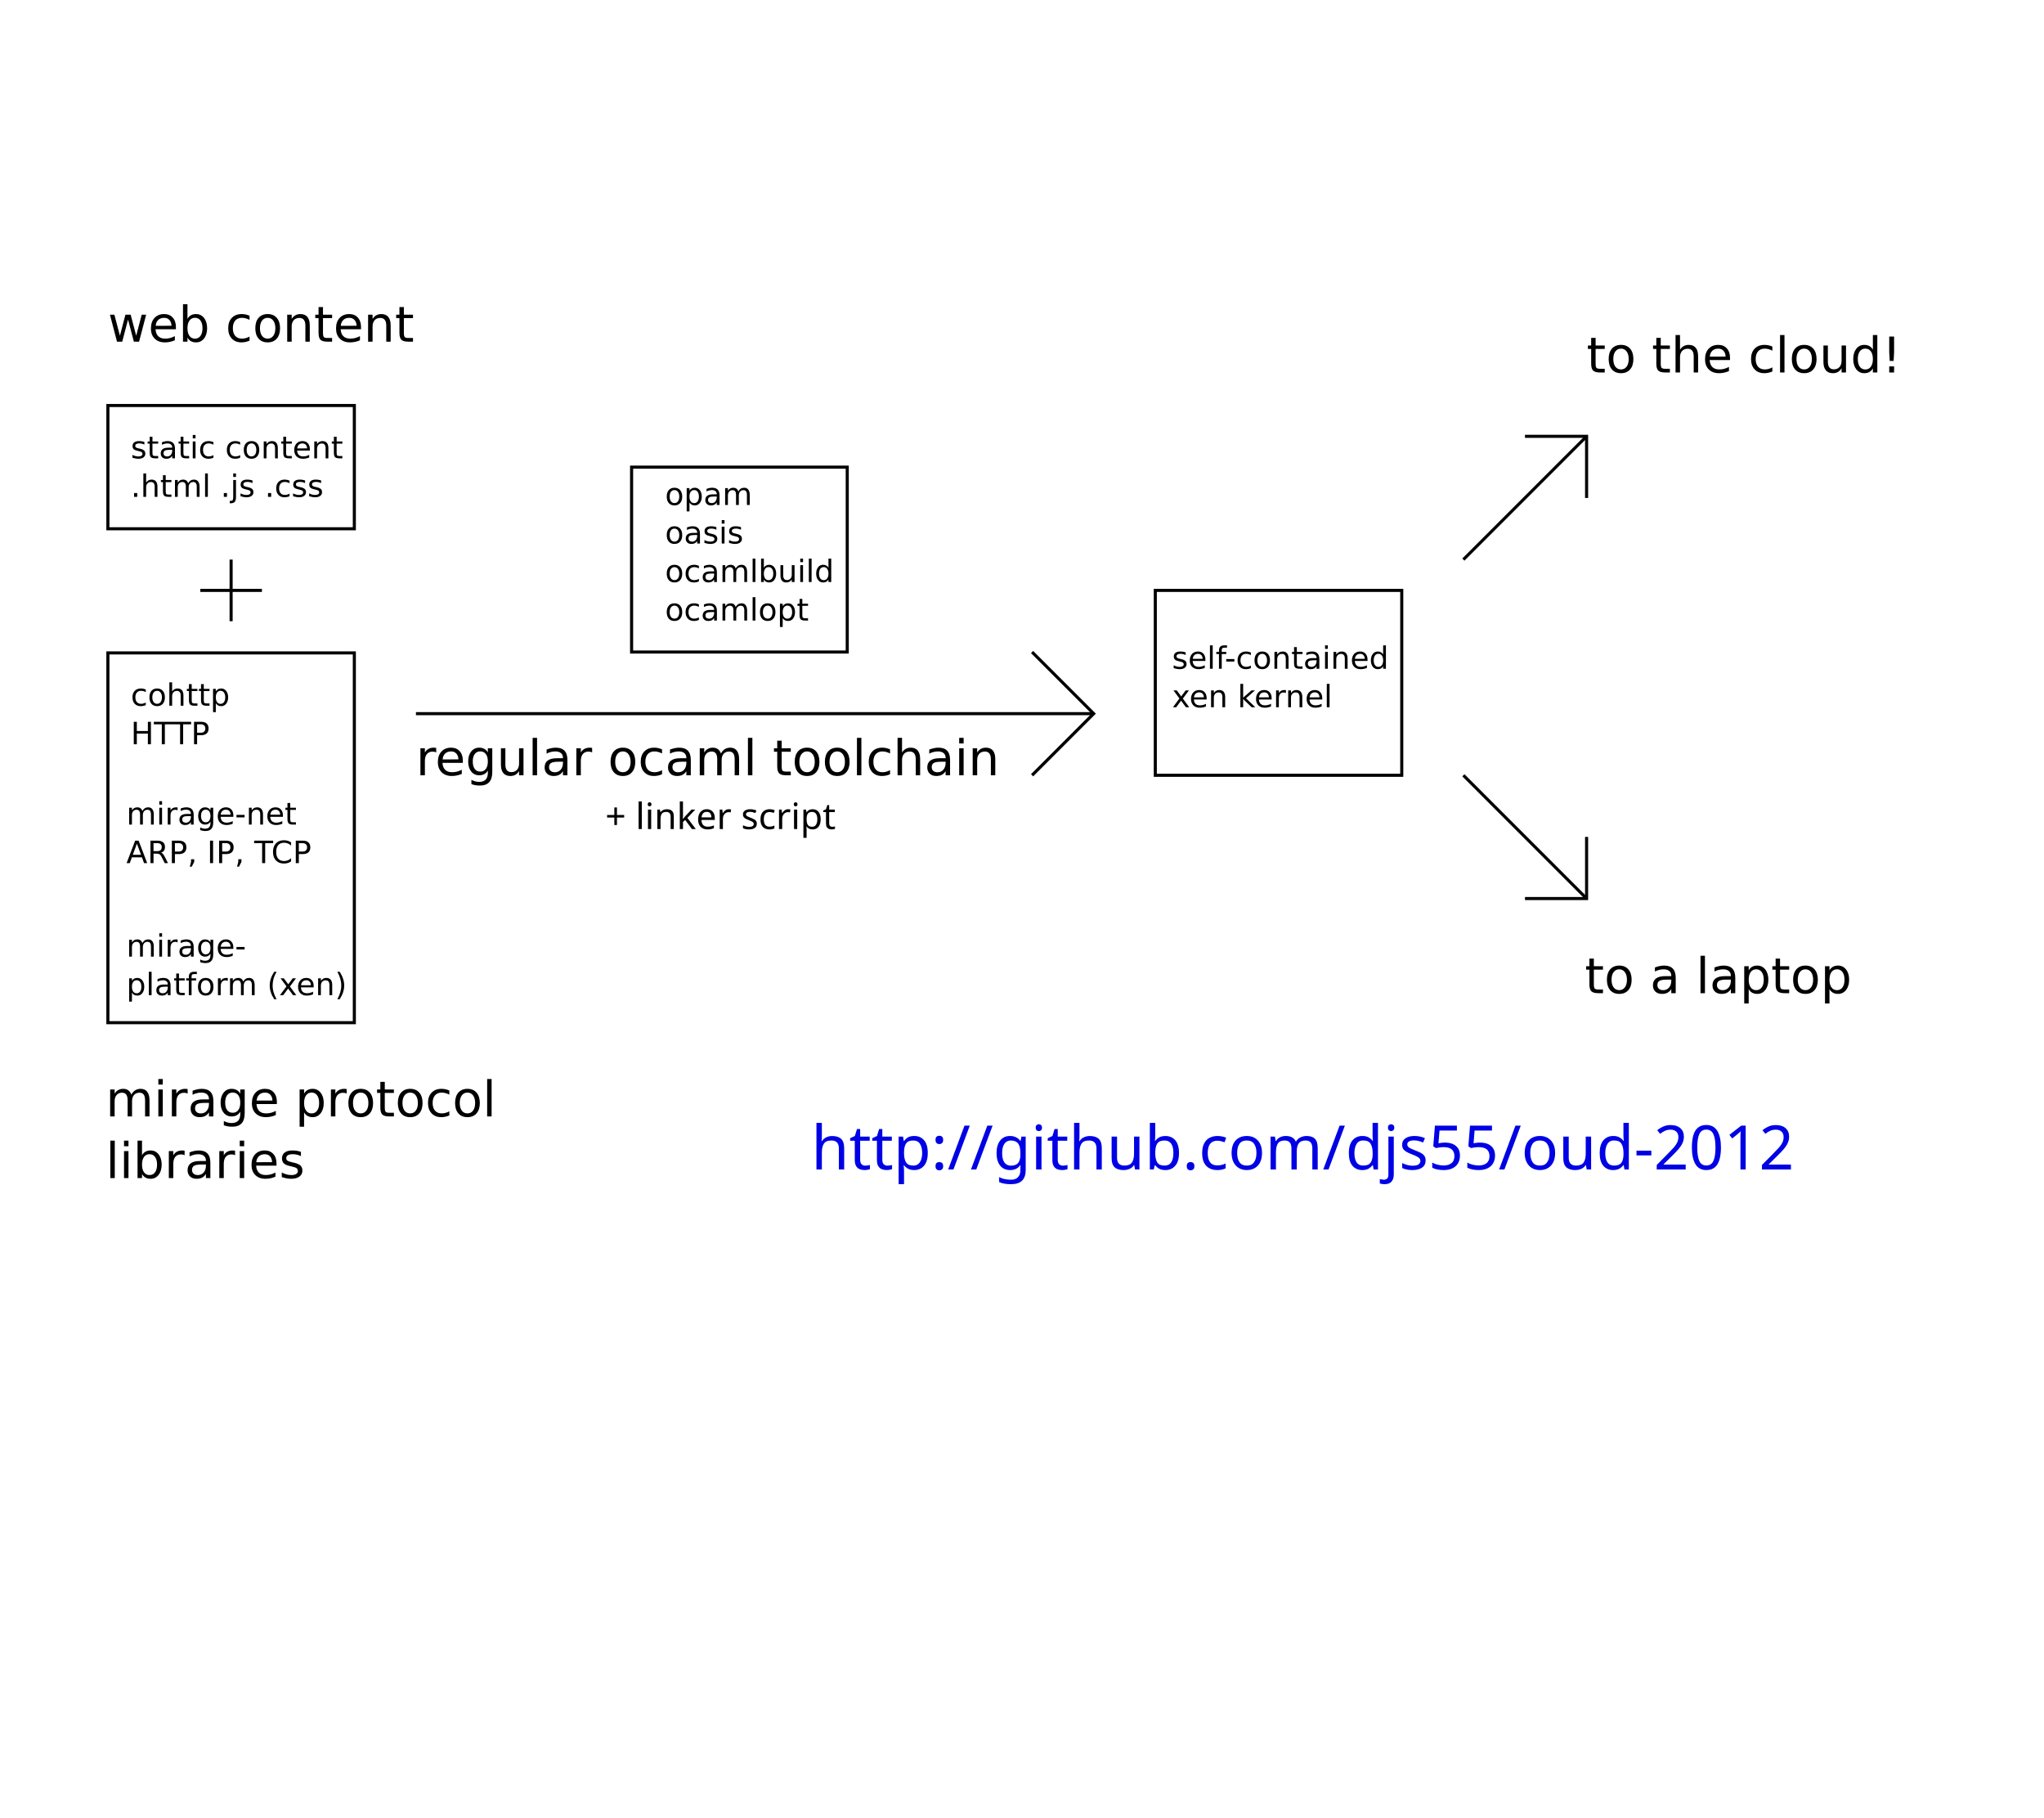
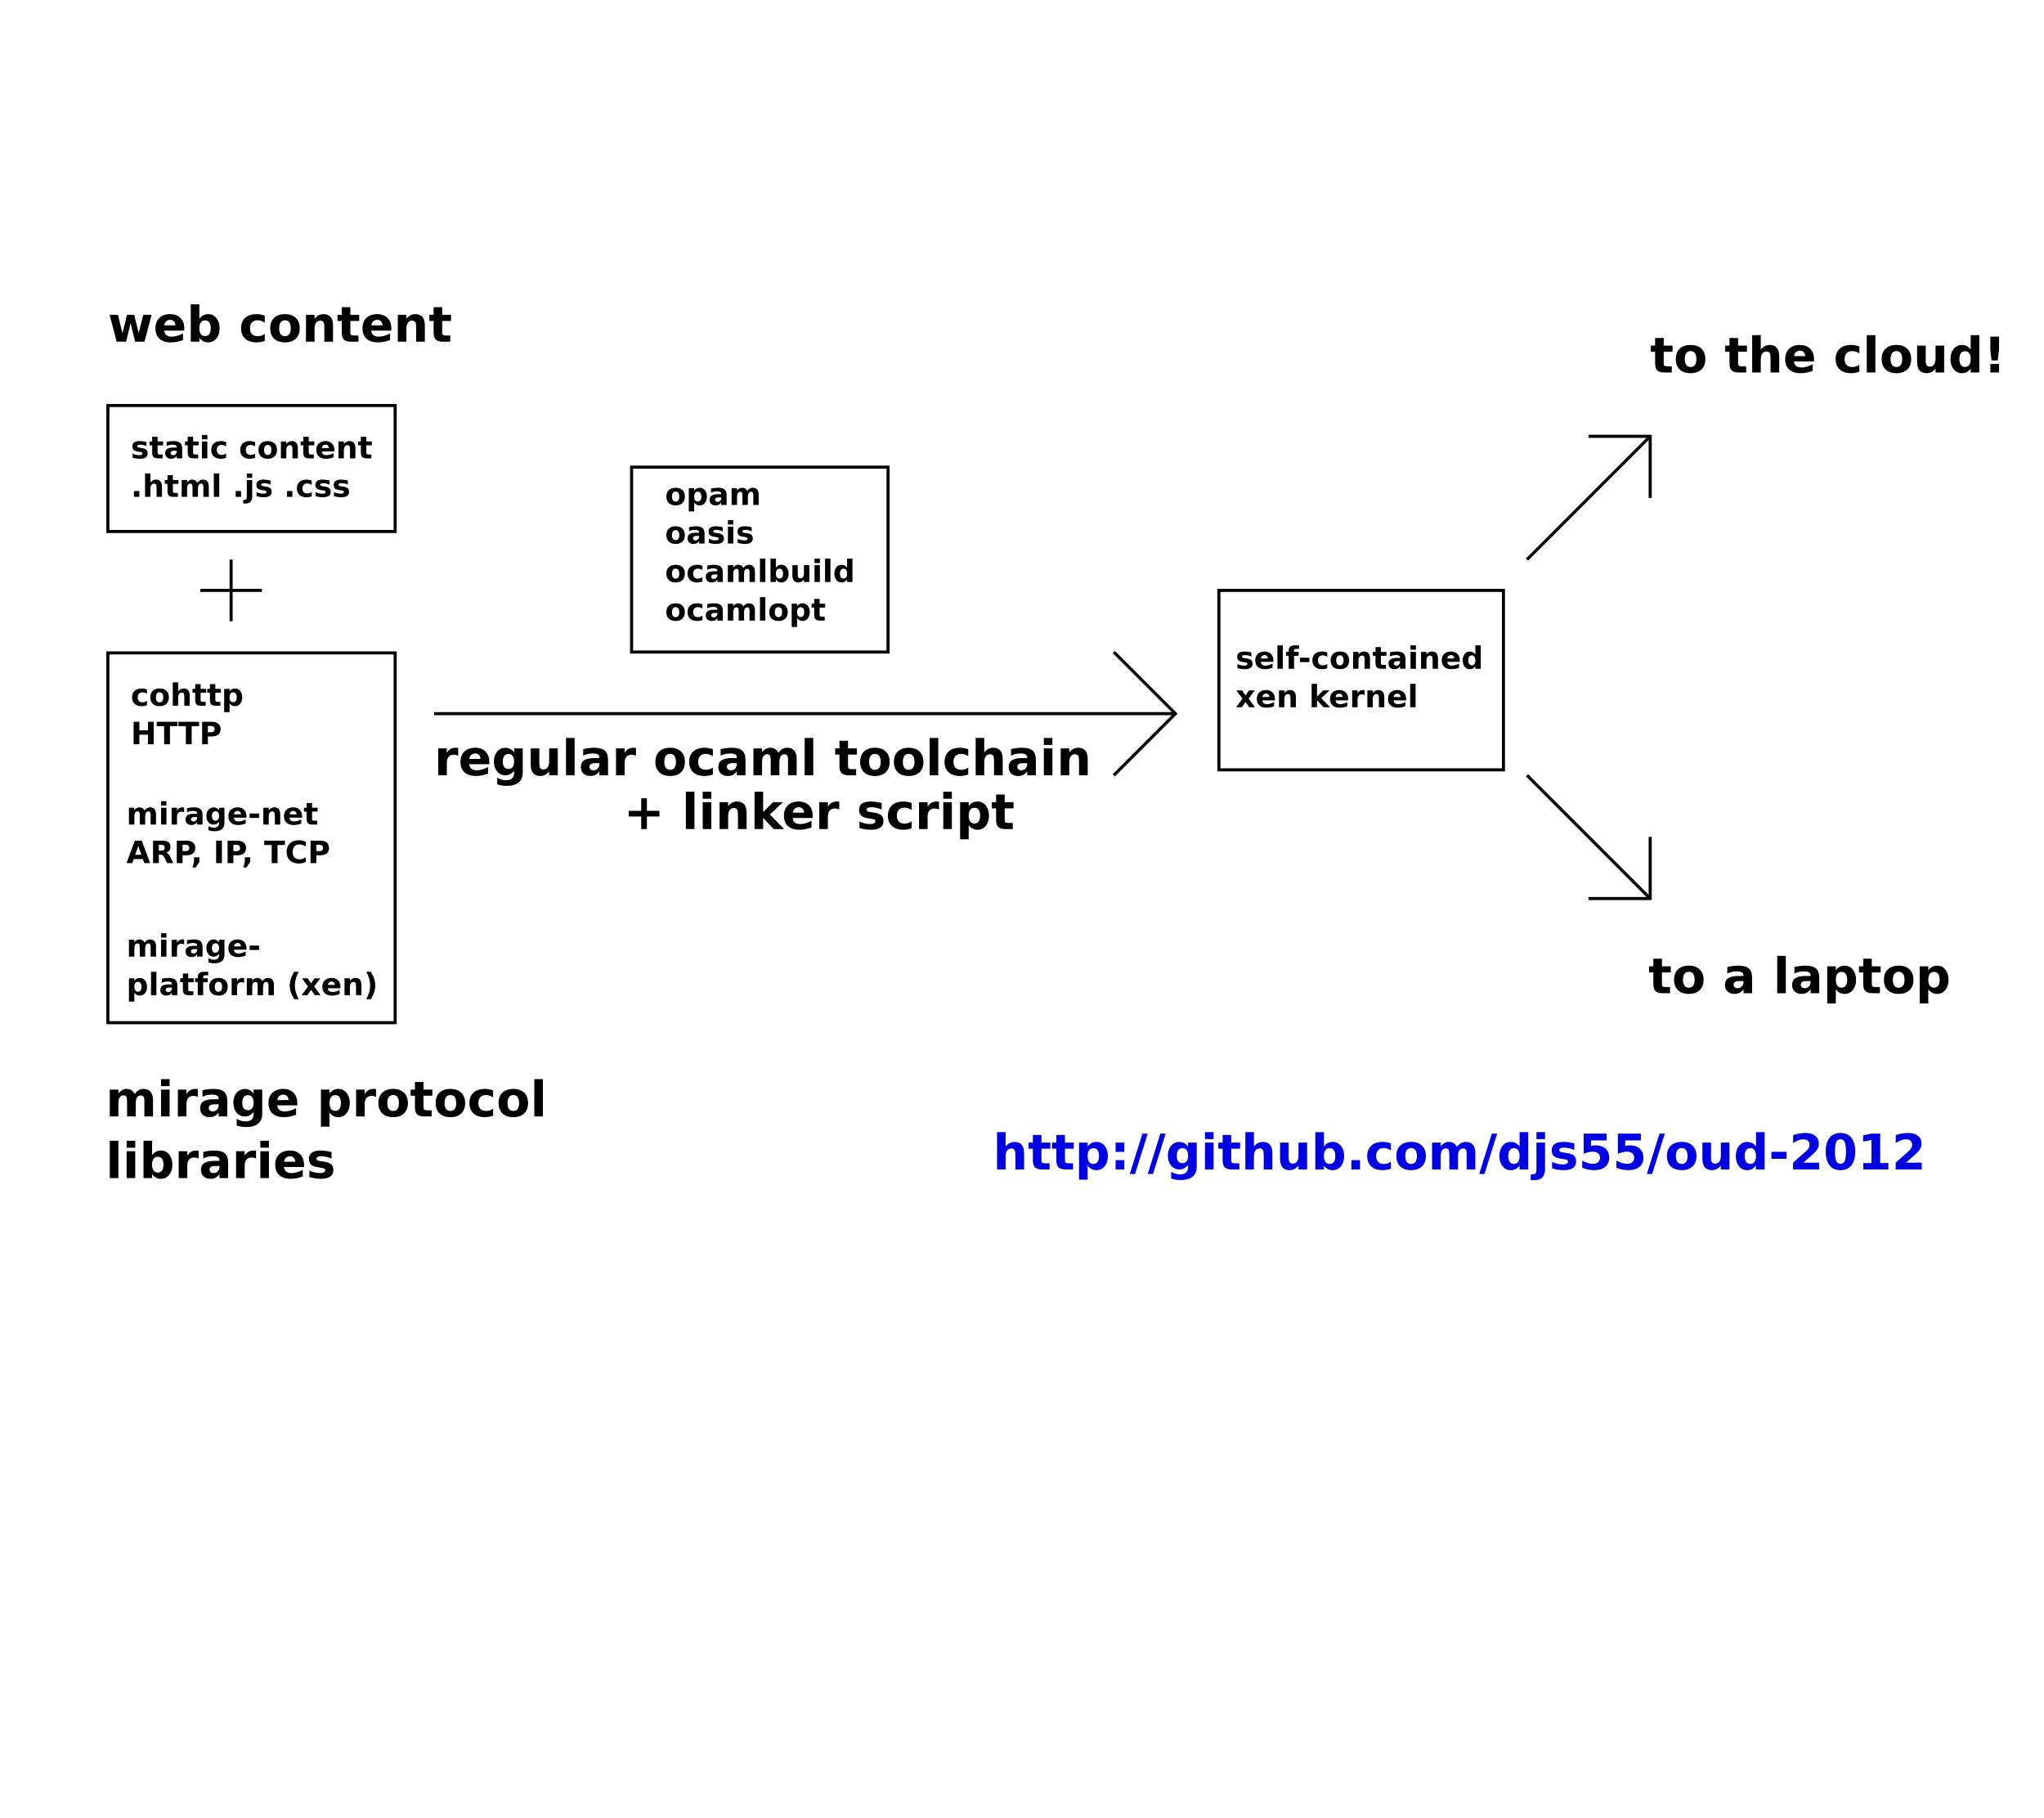
<svg xmlns="http://www.w3.org/2000/svg" version="1.1" width="900" height="800" id="svg2" xml:space="preserve">
  <defs id="defs6">










</defs>
-   <text style="font-size:13.564px;font-style:normal;font-variant:normal;font-weight:normal;font-stretch:normal;text-align:start;line-height:125%;writing-mode:lr-tb;text-anchor:start;fill:#000000;fill-opacity:1;stroke:none;font-family:DejaVu Sans;-inkscape-font-specification:DejaVu Sans" xml:space="preserve" id="text2818" y="201.758" x="57.58">
-     <tspan id="tspan2820" y="201.758" x="57.58">static content</tspan>
-     <tspan id="tspan2822" y="218.713" x="57.58">.html .js .css</tspan>
+   <text style="font-size:13.564px;font-style:normal;font-variant:normal;font-weight:bold;font-stretch:normal;text-align:start;line-height:125%;writing-mode:lr;text-anchor:start;fill:#000000;fill-opacity:1;stroke:none;font-family:DejaVu Sans;-inkscape-font-specification:DejaVu Sans Bold" xml:space="preserve" id="text2818" y="201.758" x="57.58">
+     <tspan id="tspan2820" y="201.758" x="57.58" style="-inkscape-font-specification:DejaVu Sans Bold;font-family:DejaVu Sans;font-weight:bold;font-style:normal;font-stretch:normal;font-variant:normal;font-size:13.564px;text-anchor:start;text-align:start;writing-mode:lr;line-height:125%">static content</tspan>
+     <tspan id="tspan2822" y="218.713" x="57.58" style="-inkscape-font-specification:DejaVu Sans Bold;font-family:DejaVu Sans;font-weight:bold;font-style:normal;font-stretch:normal;font-variant:normal;font-size:13.564px;text-anchor:start;text-align:start;writing-mode:lr;line-height:125%">.html .js .css</tspan>
  </text>
-   <text style="font-size:13.564px;font-style:normal;font-variant:normal;font-weight:normal;font-stretch:normal;text-align:start;line-height:125%;writing-mode:lr-tb;text-anchor:start;fill:#000000;fill-opacity:1;stroke:none;font-family:DejaVu Sans;-inkscape-font-specification:DejaVu Sans" xml:space="preserve" id="text2824" y="310.661" x="57.58">
-     <tspan id="tspan2826" y="310.661" x="57.58">cohttp</tspan>
-     <tspan id="tspan2834" y="327.617" x="57.58">HTTP</tspan>
+   <text style="font-size:13.564px;font-style:normal;font-variant:normal;font-weight:bold;font-stretch:normal;text-align:start;line-height:125%;writing-mode:lr;text-anchor:start;fill:#000000;fill-opacity:1;stroke:none;font-family:DejaVu Sans;-inkscape-font-specification:DejaVu Sans Bold" xml:space="preserve" id="text2824" y="310.661" x="57.58">
+     <tspan id="tspan2826" y="310.661" x="57.58" style="-inkscape-font-specification:DejaVu Sans Bold;font-family:DejaVu Sans;font-weight:bold;font-style:normal;font-stretch:normal;font-variant:normal;font-size:13.564px;text-anchor:start;text-align:start;writing-mode:lr;line-height:125%">cohttp</tspan>
+     <tspan id="tspan2834" y="327.617" x="57.58" style="-inkscape-font-specification:DejaVu Sans Bold;font-family:DejaVu Sans;font-weight:bold;font-style:normal;font-stretch:normal;font-variant:normal;font-size:13.564px;text-anchor:start;text-align:start;writing-mode:lr;line-height:125%">HTTP</tspan>
  </text>
-   <text style="font-size:13.564px;font-style:normal;font-variant:normal;font-weight:normal;font-stretch:normal;text-align:start;line-height:125%;writing-mode:lr-tb;text-anchor:start;fill:#000000;fill-opacity:1;stroke:none;font-family:DejaVu Sans;-inkscape-font-specification:DejaVu Sans" xml:space="preserve" id="text2828" y="362.982" x="55.642">
-     <tspan id="tspan2830" y="362.982" x="55.642">mirage-net</tspan>
-     <tspan id="tspan2832" y="379.937" x="55.642">ARP, IP, TCP</tspan>
+   <text style="font-size:13.564px;font-style:normal;font-variant:normal;font-weight:bold;font-stretch:normal;text-align:start;line-height:125%;writing-mode:lr;text-anchor:start;fill:#000000;fill-opacity:1;stroke:none;font-family:DejaVu Sans;-inkscape-font-specification:DejaVu Sans Bold" xml:space="preserve" id="text2828" y="362.982" x="55.642">
+     <tspan id="tspan2830" y="362.982" x="55.642" style="-inkscape-font-specification:DejaVu Sans Bold;font-family:DejaVu Sans;font-weight:bold;font-style:normal;font-stretch:normal;font-variant:normal;font-size:13.564px;text-anchor:start;text-align:start;writing-mode:lr;line-height:125%">mirage-net</tspan>
+     <tspan id="tspan2832" y="379.937" x="55.642" style="-inkscape-font-specification:DejaVu Sans Bold;font-family:DejaVu Sans;font-weight:bold;font-style:normal;font-stretch:normal;font-variant:normal;font-size:13.564px;text-anchor:start;text-align:start;writing-mode:lr;line-height:125%">ARP, IP, TCP</tspan>
  </text>
-   <text style="font-size:13.564px;font-style:normal;font-variant:normal;font-weight:normal;font-stretch:normal;text-align:start;line-height:125%;writing-mode:lr-tb;text-anchor:start;fill:#000000;fill-opacity:1;stroke:none;font-family:DejaVu Sans;-inkscape-font-specification:DejaVu Sans" xml:space="preserve" id="text2836" y="421.115" x="55.642">
-     <tspan id="tspan2838" y="421.115" x="55.642">mirage-</tspan>
-     <tspan id="tspan2840" y="438.071" x="55.642">platform (xen)</tspan>
+   <text style="font-size:13.564px;font-style:normal;font-variant:normal;font-weight:bold;font-stretch:normal;text-align:start;line-height:125%;writing-mode:lr;text-anchor:start;fill:#000000;fill-opacity:1;stroke:none;font-family:DejaVu Sans;-inkscape-font-specification:DejaVu Sans Bold" xml:space="preserve" id="text2836" y="421.115" x="55.642">
+     <tspan id="tspan2838" y="421.115" x="55.642" style="-inkscape-font-specification:DejaVu Sans Bold;font-family:DejaVu Sans;font-weight:bold;font-style:normal;font-stretch:normal;font-variant:normal;font-size:13.564px;text-anchor:start;text-align:start;writing-mode:lr;line-height:125%">mirage-</tspan>
+     <tspan id="tspan2840" y="438.071" x="55.642" style="-inkscape-font-specification:DejaVu Sans Bold;font-family:DejaVu Sans;font-weight:bold;font-style:normal;font-stretch:normal;font-variant:normal;font-size:13.564px;text-anchor:start;text-align:start;writing-mode:lr;line-height:125%">platform (xen)</tspan>
  </text>
-   <text style="font-size:13.564px;font-style:normal;font-variant:normal;font-weight:normal;font-stretch:normal;text-align:start;line-height:125%;writing-mode:lr-tb;text-anchor:start;fill:#000000;fill-opacity:1;stroke:none;font-family:DejaVu Sans;-inkscape-font-specification:DejaVu Sans" xml:space="preserve" id="text2842" y="222.298" x="292.827">
-     <tspan id="tspan2844" y="222.298" x="292.827">opam</tspan>
-     <tspan id="tspan2846" y="239.254" x="292.827">oasis</tspan>
-     <tspan id="tspan2848" y="256.21" x="292.827">ocamlbuild</tspan>
-     <tspan id="tspan2850" y="273.165" x="292.827">ocamlopt</tspan>
-     <tspan id="tspan2852" y="290.121" x="292.827" />
+   <text style="font-size:13.564px;font-style:normal;font-variant:normal;font-weight:bold;font-stretch:normal;text-align:start;line-height:125%;writing-mode:lr;text-anchor:start;fill:#000000;fill-opacity:1;stroke:none;font-family:DejaVu Sans;-inkscape-font-specification:DejaVu Sans Bold" xml:space="preserve" id="text2842" y="222.298" x="292.827">
+     <tspan id="tspan2844" y="222.298" x="292.827" style="-inkscape-font-specification:DejaVu Sans Bold;font-family:DejaVu Sans;font-weight:bold;font-style:normal;font-stretch:normal;font-variant:normal;font-size:13.564px;text-anchor:start;text-align:start;writing-mode:lr;line-height:125%">opam</tspan>
+     <tspan id="tspan2846" y="239.254" x="292.827" style="-inkscape-font-specification:DejaVu Sans Bold;font-family:DejaVu Sans;font-weight:bold;font-style:normal;font-stretch:normal;font-variant:normal;font-size:13.564px;text-anchor:start;text-align:start;writing-mode:lr;line-height:125%">oasis</tspan>
+     <tspan id="tspan2848" y="256.21" x="292.827" style="-inkscape-font-specification:DejaVu Sans Bold;font-family:DejaVu Sans;font-weight:bold;font-style:normal;font-stretch:normal;font-variant:normal;font-size:13.564px;text-anchor:start;text-align:start;writing-mode:lr;line-height:125%">ocamlbuild</tspan>
+     <tspan id="tspan2850" y="273.165" x="292.827" style="-inkscape-font-specification:DejaVu Sans Bold;font-family:DejaVu Sans;font-weight:bold;font-style:normal;font-stretch:normal;font-variant:normal;font-size:13.564px;text-anchor:start;text-align:start;writing-mode:lr;line-height:125%">ocamlopt</tspan>
+     <tspan id="tspan2852" y="290.121" x="292.827" style="-inkscape-font-specification:DejaVu Sans Bold;font-family:DejaVu Sans;font-weight:bold;font-style:normal;font-stretch:normal;font-variant:normal;font-size:13.564px;text-anchor:start;text-align:start;writing-mode:lr;line-height:125%" />
  </text>
-   <text style="font-size:13.564px;font-style:normal;font-variant:normal;font-weight:normal;font-stretch:normal;text-align:start;line-height:125%;writing-mode:lr-tb;text-anchor:start;fill:#000000;fill-opacity:1;stroke:none;font-family:DejaVu Sans;-inkscape-font-specification:DejaVu Sans" xml:space="preserve" id="text2854" y="294.384" x="516.06">
-     <tspan id="tspan2856" y="294.384" x="516.06">self-contained</tspan>
-     <tspan id="tspan2858" y="311.34" x="516.06">xen kernel</tspan>
+   <text style="font-size:13.564px;font-style:normal;font-variant:normal;font-weight:bold;font-stretch:normal;text-align:start;line-height:125%;writing-mode:lr-tb;text-anchor:start;fill:#000000;fill-opacity:1;stroke:none;font-family:DejaVu Sans;-inkscape-font-specification:DejaVu Sans Bold" xml:space="preserve" id="text2854" y="294.384" x="544.06">
+     <tspan id="tspan2856" y="294.384" x="544.06" style="font-size:13.564px;font-style:normal;font-variant:normal;font-weight:bold;font-stretch:normal;text-align:start;line-height:125%;writing-mode:lr-tb;text-anchor:start;font-family:DejaVu Sans;-inkscape-font-specification:DejaVu Sans Bold">self-contained</tspan>
+     <tspan id="tspan2858" y="311.34" x="544.06" style="font-size:13.564px;font-style:normal;font-variant:normal;font-weight:bold;font-stretch:normal;text-align:start;line-height:125%;writing-mode:lr-tb;text-anchor:start;font-family:DejaVu Sans;-inkscape-font-specification:DejaVu Sans Bold">xen kernel</tspan>
  </text>
-   <rect style="fill:none;stroke:#000000;stroke-width:1.356;stroke-miterlimit:4;stroke-opacity:1;stroke-dasharray:none;stroke-dashoffset:0" id="rect2860" y="178.504" x="47.503" height="54.258" width="108.516" />
-   <rect style="fill:none;stroke:#000000;stroke-width:1.356;stroke-miterlimit:4;stroke-opacity:1;stroke-dasharray:none;stroke-dashoffset:0" id="rect3634" y="287.408" x="47.503" height="162.774" width="108.516" />
-   <rect style="fill:none;stroke:#000000;stroke-width:1.356;stroke-miterlimit:4;stroke-opacity:1;stroke-dasharray:none;stroke-dashoffset:0" id="rect3636" y="205.633" x="278.1" height="81.387" width="94.951" />
+   <rect style="fill:none;stroke:#000000;stroke-width:1.356;stroke-miterlimit:4;stroke-opacity:1;stroke-dasharray:none;stroke-dashoffset:0" id="rect2860" y="178.504" x="47.503" height="55.456" width="126.493" />
+   <rect style="fill:none;stroke:#000000;stroke-width:1.356;stroke-miterlimit:4;stroke-opacity:1;stroke-dasharray:none;stroke-dashoffset:0" id="rect3634" y="287.408" x="47.503" height="162.774" width="126.493" />
+   <rect style="fill:none;stroke:#000000;stroke-width:1.356;stroke-miterlimit:4;stroke-opacity:1;stroke-dasharray:none;stroke-dashoffset:0" id="rect3636" y="205.633" x="278.1" height="81.387" width="112.929" />
  <path style="fill:none;stroke:#000000;stroke-width:1.356px;stroke-linecap:butt;stroke-linejoin:miter;stroke-opacity:1" id="path3638" d="m 101.761,246.327 0,27.129 0,0" />
  <path style="fill:none;stroke:#000000;stroke-width:1.356px;stroke-linecap:butt;stroke-linejoin:miter;stroke-opacity:1" id="path3640" d="m 88.197,259.891 27.129,0" />
-   <rect style="fill:none;stroke:#000000;stroke-width:1.356;stroke-miterlimit:4;stroke-opacity:1;stroke-dasharray:none;stroke-dashoffset:0" id="rect3642" y="259.891" x="508.696" height="81.387" width="108.516" />
-   <path style="fill:none;stroke:#000000;stroke-width:1.356px;stroke-linecap:butt;stroke-linejoin:miter;stroke-opacity:1" id="path3644" d="m 183.148,314.149 298.419,0" />
-   <path style="fill:none;stroke:#000000;stroke-width:1.356px;stroke-linecap:butt;stroke-linejoin:miter;stroke-opacity:1" id="path3646" d="m 454.438,287.02 27.129,27.129 -27.129,27.129" />
-   <text style="font-size:21.703px;font-style:normal;font-variant:normal;font-weight:normal;font-stretch:normal;text-align:start;line-height:125%;writing-mode:lr-tb;text-anchor:start;fill:#000000;fill-opacity:1;stroke:none;font-family:DejaVu Sans;-inkscape-font-specification:DejaVu Sans" xml:space="preserve" id="text3648" y="150.406" x="47.503">
-     <tspan id="tspan3650" y="150.406" x="47.503">web content</tspan>
+   <rect style="fill:none;stroke:#000000;stroke-width:1.356;stroke-miterlimit:4;stroke-opacity:1;stroke-dasharray:none;stroke-dashoffset:0" id="rect3642" y="259.891" x="536.696" height="78.99" width="125.295" />
+   <path style="fill:none;stroke:#000000;stroke-width:1.356px;stroke-linecap:butt;stroke-linejoin:miter;stroke-opacity:1" id="path3644" d="m 191.148,314.149 325.984,0" />
+   <path style="fill:none;stroke:#000000;stroke-width:1.356px;stroke-linecap:butt;stroke-linejoin:miter;stroke-opacity:1" id="path3646" d="m 490.438,287.02 27.129,27.129 -27.129,27.129" />
+   <text style="font-size:21.645px;font-style:normal;font-variant:normal;font-weight:bold;font-stretch:normal;text-align:start;line-height:125%;writing-mode:lr;text-anchor:start;fill:#000000;fill-opacity:1;stroke:none;font-family:DejaVu Sans;-inkscape-font-specification:DejaVu Sans Bold" xml:space="preserve" id="text3648" y="150.406" x="47.503">
+     <tspan id="tspan3650" y="150.406" x="47.503" style="-inkscape-font-specification:DejaVu Sans Bold;font-family:DejaVu Sans;font-weight:bold;font-style:normal;font-stretch:normal;font-variant:normal;font-size:21.645px;text-anchor:start;text-align:start;writing-mode:lr;line-height:125%">web content</tspan>
  </text>
-   <text style="font-size:21.703px;font-style:normal;font-variant:normal;font-weight:normal;font-stretch:normal;text-align:start;line-height:125%;writing-mode:lr-tb;text-anchor:start;fill:#000000;fill-opacity:1;stroke:none;font-family:DejaVu Sans;-inkscape-font-specification:DejaVu Sans" xml:space="preserve" id="text3652" y="491.457" x="46.534">
-     <tspan id="tspan3654" y="491.457" x="46.534">mirage protocol</tspan>
-     <tspan id="tspan3656" y="518.586" x="46.534">libraries</tspan>
+   <text style="font-size:21.645px;font-style:normal;font-variant:normal;font-weight:bold;font-stretch:normal;text-align:start;line-height:125%;writing-mode:lr;text-anchor:start;fill:#000000;fill-opacity:1;stroke:none;font-family:DejaVu Sans;-inkscape-font-specification:DejaVu Sans Bold" xml:space="preserve" id="text3652" y="491.457" x="46.534">
+     <tspan id="tspan3654" y="491.457" x="46.534" style="-inkscape-font-specification:DejaVu Sans Bold;font-family:DejaVu Sans;font-weight:bold;font-style:normal;font-stretch:normal;font-variant:normal;font-size:21.645px;text-anchor:start;text-align:start;writing-mode:lr;line-height:125%">mirage protocol</tspan>
+     <tspan id="tspan3656" y="518.586" x="46.534" style="-inkscape-font-specification:DejaVu Sans Bold;font-family:DejaVu Sans;font-weight:bold;font-style:normal;font-stretch:normal;font-variant:normal;font-size:21.645px;text-anchor:start;text-align:start;writing-mode:lr;line-height:125%">libraries</tspan>
  </text>
-   <text style="font-size:21.703px;font-style:normal;font-variant:normal;font-weight:normal;font-stretch:normal;text-align:start;line-height:125%;writing-mode:lr-tb;text-anchor:start;fill:#000000;fill-opacity:1;stroke:none;font-family:DejaVu Sans;-inkscape-font-specification:DejaVu Sans" xml:space="preserve" id="text3658" y="341.278" x="183.148">
-     <tspan id="tspan3660" y="341.278" x="183.148">regular ocaml toolchain</tspan>
-     <tspan y="341.278" x="183.148" id="tspan5915" />
-     <tspan y="341.278" x="183.148" id="tspan5917" />
+   <text style="font-size:21.645px;font-style:normal;font-variant:normal;font-weight:bold;font-stretch:normal;text-align:start;line-height:125%;writing-mode:lr;text-anchor:start;fill:#000000;fill-opacity:1;stroke:none;font-family:DejaVu Sans;-inkscape-font-specification:DejaVu Sans Bold" xml:space="preserve" id="text3658" y="341.278" x="191.148">
+     <tspan id="tspan3660" y="341.278" x="191.148" style="-inkscape-font-specification:DejaVu Sans Bold;font-family:DejaVu Sans;font-weight:bold;font-style:normal;font-stretch:normal;font-variant:normal;font-size:21.645px;text-anchor:start;text-align:start;writing-mode:lr;line-height:125%">regular ocaml toolchain</tspan>
+     <tspan y="341.278" x="191.148" id="tspan5915" style="-inkscape-font-specification:DejaVu Sans Bold;font-family:DejaVu Sans;font-weight:bold;font-style:normal;font-stretch:normal;font-variant:normal;font-size:21.645px;text-anchor:start;text-align:start;writing-mode:lr;line-height:125%" />
+     <tspan y="341.278" x="191.148" id="tspan5917" style="-inkscape-font-specification:DejaVu Sans Bold;font-family:DejaVu Sans;font-weight:bold;font-style:normal;font-stretch:normal;font-variant:normal;font-size:21.645px;text-anchor:start;text-align:start;writing-mode:lr;line-height:125%" />
  </text>
-   <path style="fill:none;stroke:#000000;stroke-width:1.356px;stroke-linecap:butt;stroke-linejoin:miter;stroke-opacity:1" id="path3662" d="m 644.341,246.327 54.258,-54.258" />
-   <path style="fill:none;stroke:#000000;stroke-width:1.356px;stroke-linecap:butt;stroke-linejoin:miter;stroke-opacity:1" id="path3664" d="m 671.47,192.069 27.129,0 0,27.129" />
-   <path style="fill:none;stroke:#000000;stroke-width:1.356px;stroke-linecap:butt;stroke-linejoin:miter;stroke-opacity:1" id="path3666" d="m 644.341,341.278 54.258,54.258" />
-   <path style="fill:none;stroke:#000000;stroke-width:1.356px;stroke-linecap:butt;stroke-linejoin:miter;stroke-opacity:1" id="path3668" d="m 698.599,368.407 0,27.129 -27.129,0" />
-   <text style="font-size:21.703px;font-style:normal;font-variant:normal;font-weight:normal;font-stretch:normal;text-align:start;line-height:125%;writing-mode:lr-tb;text-anchor:start;fill:#000000;fill-opacity:1;stroke:none;font-family:DejaVu Sans;-inkscape-font-specification:DejaVu Sans" xml:space="preserve" id="text3670" y="437.199" x="697.824">
-     <tspan id="tspan3672" y="437.199" x="697.824">to a laptop</tspan>
+   <path style="fill:none;stroke:#000000;stroke-width:1.356px;stroke-linecap:butt;stroke-linejoin:miter;stroke-opacity:1" id="path3662" d="m 672.341,246.327 54.258,-54.258" />
+   <path style="fill:none;stroke:#000000;stroke-width:1.356px;stroke-linecap:butt;stroke-linejoin:miter;stroke-opacity:1" id="path3664" d="m 699.47,192.069 27.129,0 0,27.129" />
+   <path style="fill:none;stroke:#000000;stroke-width:1.356px;stroke-linecap:butt;stroke-linejoin:miter;stroke-opacity:1" id="path3666" d="m 672.341,341.278 54.258,54.258" />
+   <path style="fill:none;stroke:#000000;stroke-width:1.356px;stroke-linecap:butt;stroke-linejoin:miter;stroke-opacity:1" id="path3668" d="m 726.599,368.407 0,27.129 -27.129,0" />
+   <text style="font-size:21.645px;font-style:normal;font-variant:normal;font-weight:bold;font-stretch:normal;text-align:start;line-height:125%;writing-mode:lr-tb;text-anchor:start;fill:#000000;fill-opacity:1;stroke:none;font-family:DejaVu Sans;-inkscape-font-specification:DejaVu Sans Bold" xml:space="preserve" id="text3670" y="437.199" x="725.824">
+     <tspan id="tspan3672" y="437.199" x="725.824" style="font-size:21.645px;font-style:normal;font-variant:normal;font-weight:bold;font-stretch:normal;text-align:start;line-height:125%;writing-mode:lr-tb;text-anchor:start;font-family:DejaVu Sans;-inkscape-font-specification:DejaVu Sans Bold">to a laptop</tspan>
  </text>
-   <text style="font-size:21.703px;font-style:normal;font-variant:normal;font-weight:normal;font-stretch:normal;text-align:start;line-height:125%;writing-mode:lr-tb;text-anchor:start;fill:#000000;fill-opacity:1;stroke:none;font-family:DejaVu Sans;-inkscape-font-specification:DejaVu Sans" xml:space="preserve" id="text3674" y="163.971" x="698.599">
-     <tspan id="tspan3676" y="163.971" x="698.599">to the cloud!</tspan>
+   <text style="font-size:21.645px;font-style:normal;font-variant:normal;font-weight:bold;font-stretch:normal;text-align:start;line-height:125%;writing-mode:lr-tb;text-anchor:start;fill:#000000;fill-opacity:1;stroke:none;font-family:DejaVu Sans;-inkscape-font-specification:DejaVu Sans Bold" xml:space="preserve" id="text3674" y="163.971" x="726.599">
+     <tspan id="tspan3676" y="163.971" x="726.599" style="font-size:21.645px;font-style:normal;font-variant:normal;font-weight:bold;font-stretch:normal;text-align:start;line-height:125%;writing-mode:lr-tb;text-anchor:start;font-family:DejaVu Sans;-inkscape-font-specification:DejaVu Sans Bold">to the cloud!</tspan>
  </text>
-   <text xml:space="preserve" style="font-size:16px;font-style:normal;font-variant:normal;font-weight:normal;font-stretch:normal;text-align:start;line-height:125%;letter-spacing:0px;word-spacing:0px;writing-mode:lr-tb;text-anchor:start;fill:#000000;fill-opacity:1;stroke:none;font-family:Sans;-inkscape-font-specification:Sans" x="266.514" y="364.95" id="text5929">
-     <tspan id="tspan5931" x="266.514" y="364.95">+ linker script</tspan>
+   <text xml:space="preserve" style="font-size:21.645px;font-style:normal;font-variant:normal;font-weight:bold;font-stretch:normal;text-align:start;line-height:125%;letter-spacing:0px;word-spacing:0px;writing-mode:lr;text-anchor:start;fill:#000000;fill-opacity:1;stroke:none;font-family:DejaVu Sans;-inkscape-font-specification:DejaVu Sans Bold" x="274.514" y="364.95" id="text5929">
+     <tspan id="tspan5931" x="274.514" y="364.95">+ linker script</tspan>
  </text>
-   <text xml:space="preserve" style="font-size:27px;font-style:normal;font-variant:normal;font-weight:normal;font-stretch:normal;text-align:start;line-height:125%;letter-spacing:0px;word-spacing:0px;writing-mode:lr-tb;text-anchor:start;fill:#0000e5;fill-opacity:1;stroke:none;font-family:Sans;-inkscape-font-specification:Sans" x="357.202" y="514.791" id="text5933">
-     <tspan id="tspan5935" x="357.202" y="514.791">http://github.com/djs55/oud-2012</tspan>
+   <text xml:space="preserve" style="font-size:21.645px;font-style:normal;font-variant:normal;font-weight:bold;font-stretch:normal;text-align:start;line-height:125%;letter-spacing:0px;word-spacing:0px;writing-mode:lr-tb;text-anchor:start;fill:#0000e5;fill-opacity:1;stroke:none;font-family:DejaVu Sans;-inkscape-font-specification:DejaVu Sans Bold" x="437.202" y="514.791" id="text5933">
+     <tspan id="tspan5935" x="437.202" y="514.791">http://github.com/djs55/oud-2012</tspan>
  </text>
</svg>
